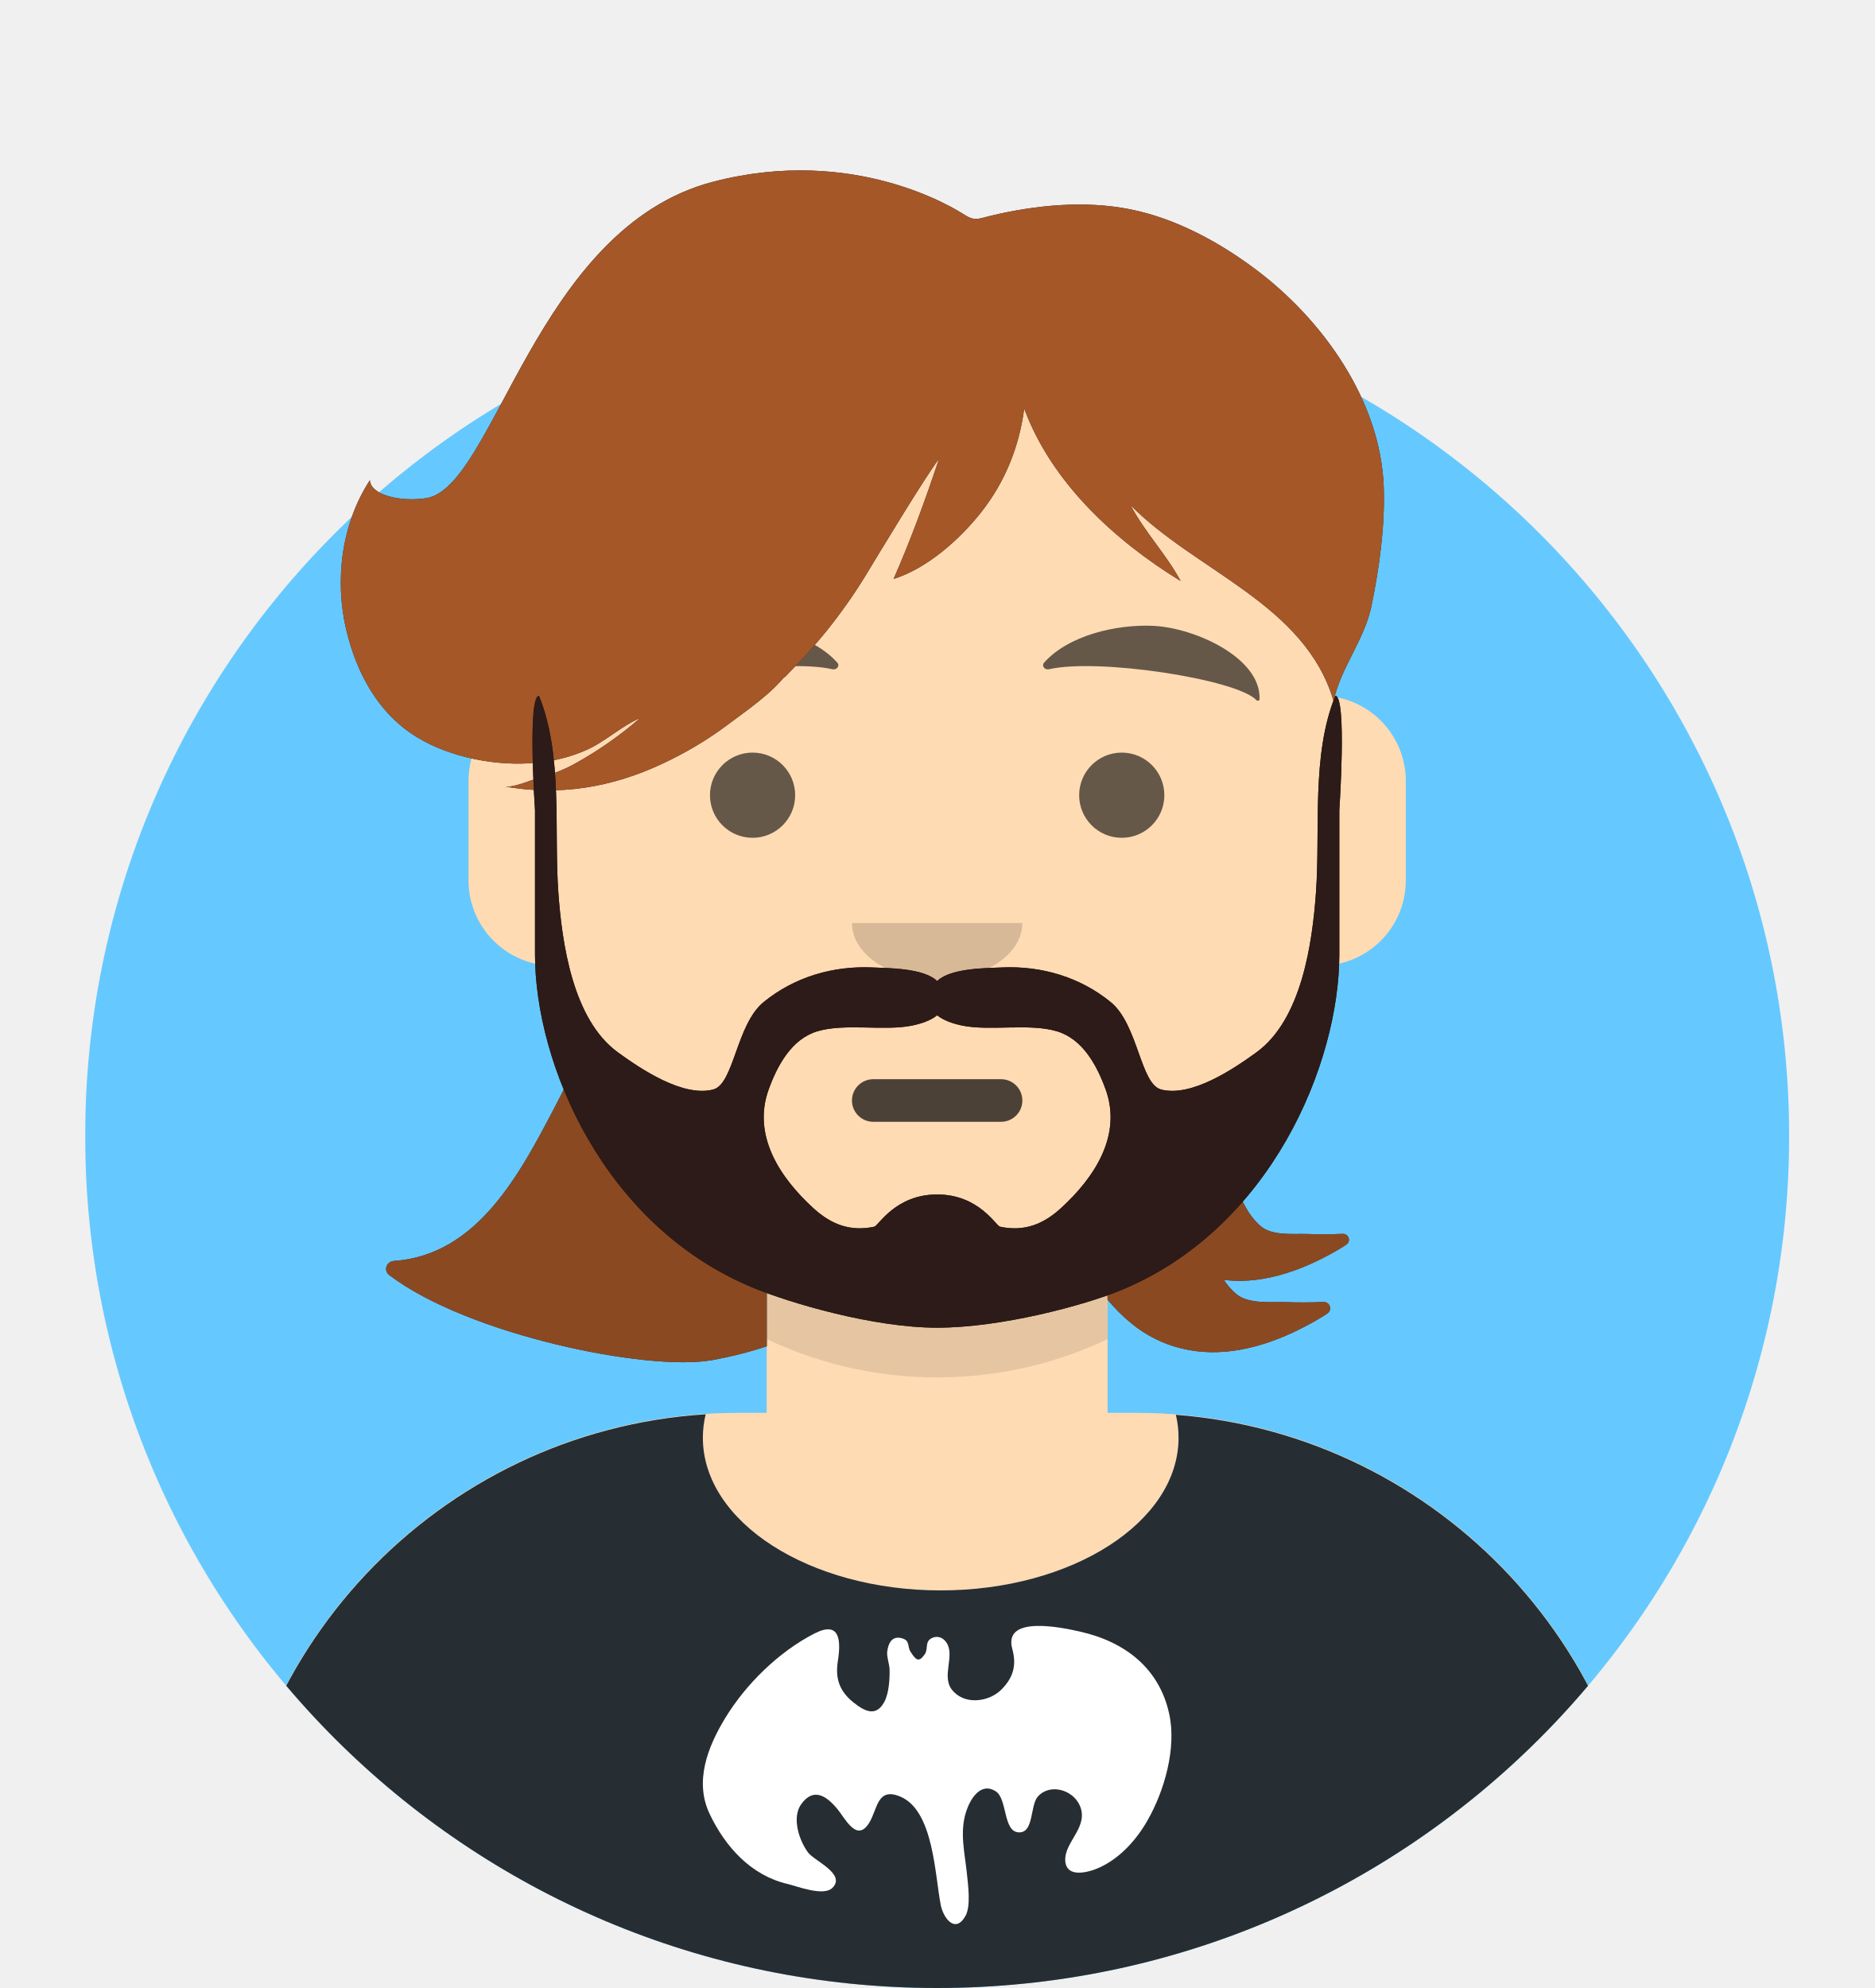
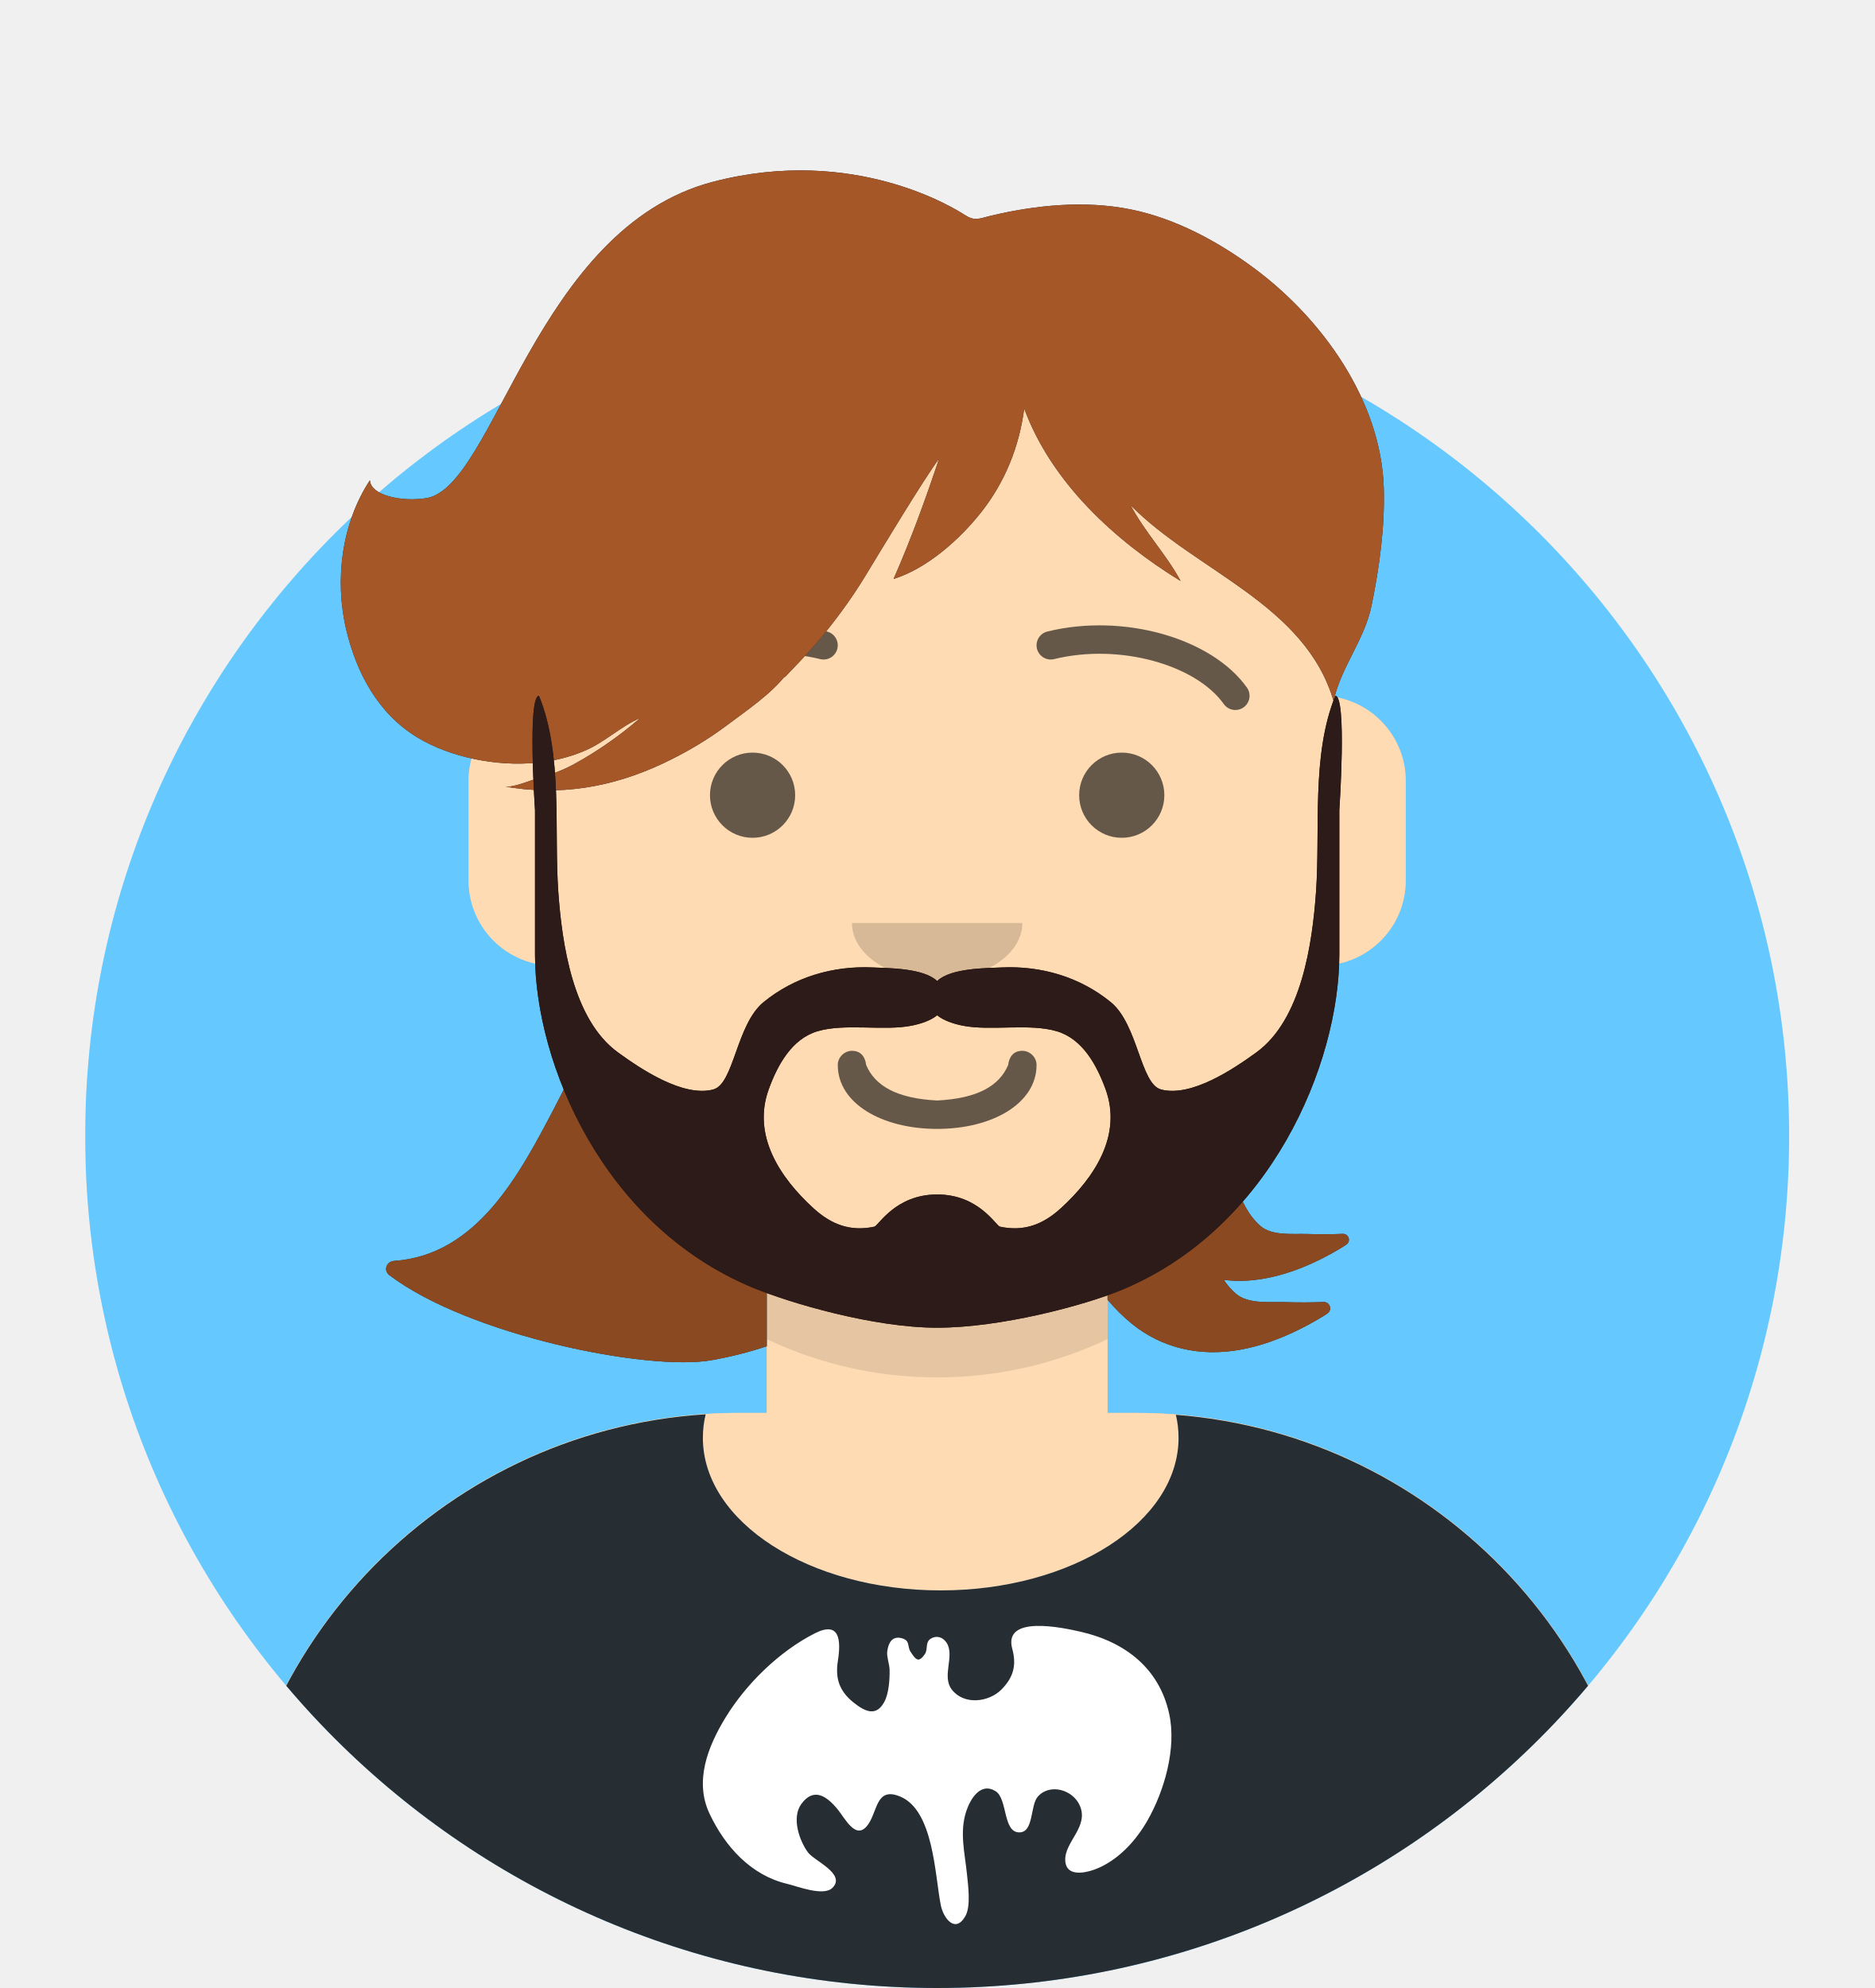
<svg xmlns="http://www.w3.org/2000/svg" xmlns:xlink="http://www.w3.org/1999/xlink" width="264px" height="280px" viewBox="0 0 264 280" version="1.1">
  <defs>
    <circle id="react-path-1" cx="120" cy="120" r="120" />
    <path d="M12,160 C12,226.274 65.726,280 132,280 C198.274,280 252,226.274 252,160 L264,160 L264,-1.42108547e-14 L-3.19744231e-14,-1.42108547e-14 L-3.19744231e-14,160 L12,160 Z" id="react-path-2" />
    <path d="M124,144.611 L124,163 L128,163 L128,163 C167.765,163 200,195.235 200,235 L200,244 L0,244 L0,235 C-4.86974701e-15,195.235 32.235,163 72,163 L72,163 L76,163 L76,144.611 C58.763,136.422 46.372,119.687 44.305,99.881 C38.48,99.058 34,94.052 34,88 L34,74 C34,68.054 38.325,63.118 44,62.166 L44,56 L44,56 C44,25.072 69.072,5.68137151e-15 100,0 L100,0 L100,0 C130.928,-5.68137151e-15 156,25.072 156,56 L156,62.166 C161.675,63.118 166,68.054 166,74 L166,88 C166,94.052 161.52,99.058 155.695,99.881 C153.628,119.687 141.237,136.422 124,144.611 Z" id="react-path-3" />
  </defs>
  <g id="Avataaar" stroke="none" stroke-width="1" fill="none" fill-rule="evenodd">
    <g transform="translate(-825, -1100)" id="Avataaar/Circle">
      <g transform="translate(825, 1100)">
        <g id="Circle" stroke-width="1" fill-rule="evenodd" transform="translate(12, 40)">
          <mask id="react-mask-4" fill="white">
            <use xlink:href="#react-path-1" />
          </mask>
          <use id="Circle-Background" fill="#E6E6E6" xlink:href="#react-path-1" />
          <g id="Color/Palette/Blue-01" mask="url(#react-mask-4)" fill="#65C9FF">
            <rect id="🖍Color" x="0" y="0" width="240" height="240" />
          </g>
        </g>
        <mask id="react-mask-5" fill="white">
          <use xlink:href="#react-path-2" />
        </mask>
        <g id="Mask" />
        <g id="Avataaar" stroke-width="1" fill-rule="evenodd" mask="url(#react-mask-5)">
          <g id="Body" transform="translate(32, 36)">
            <mask id="react-mask-6" fill="white">
              <use xlink:href="#react-path-3" />
            </mask>
            <use fill="#D0C6AC" xlink:href="#react-path-3" />
            <g id="Skin/👶🏽-03-Brown" mask="url(#react-mask-6)" fill="#FFDBB4">
              <g transform="translate(0, 0)" id="Color">
                <rect x="0" y="0" width="264" height="280" />
              </g>
            </g>
            <path d="M156,79 L156,102 C156,132.928 130.928,158 100,158 C69.072,158 44,132.928 44,102 L44,79 L44,94 C44,124.928 69.072,150 100,150 C130.928,150 156,124.928 156,94 L156,79 Z" id="Neck-Shadow" fill-opacity="0.1" fill="#000000" mask="url(#react-mask-6)" />
          </g>
          <g id="Clothing/Graphic-Shirt" transform="translate(0, 170)">
            <defs>
-               <path d="M165.624,29.268 C202.76,32.137 232,63.18 232,101.052 L232,110 L32,110 L32,101.052 C32,62.835 61.775,31.572 99.393,29.197 C99.134,30.274 99,31.377 99,32.5 C99,44.374 113.998,54 132.5,54 C151.002,54 166,44.374 166,32.5 C166,31.402 165.872,30.322 165.624,29.268 Z" id="react-path-4935" />
+               <path d="M165.624,29.268 C202.76,32.137 232,63.18 232,101.052 L232,110 L32,110 L32,101.052 C32,62.835 61.775,31.572 99.393,29.197 C99.134,30.274 99,31.377 99,32.5 C99,44.374 113.998,54 132.5,54 C151.002,54 166,44.374 166,32.5 C166,31.402 165.872,30.322 165.624,29.268 Z" id="react-path-143" />
            </defs>
-             <mask id="react-mask-4936" fill="white">
-               <use xlink:href="#react-path-4935" />
+             <mask id="react-mask-144" fill="white">
+               <use xlink:href="#react-path-143" />
            </mask>
-             <use id="Clothes" fill="#E6E6E6" fill-rule="evenodd" xlink:href="#react-path-4935" />
-             <g id="Color/Palette/Gray-01" mask="url(#react-mask-4936)" fill-rule="evenodd" fill="#262E33">
+             <use id="Clothes" fill="#E6E6E6" fill-rule="evenodd" xlink:href="#react-path-143" />
+             <g id="Color/Palette/Gray-01" mask="url(#react-mask-144)" fill-rule="evenodd" fill="#262E33">
              <rect id="🖍Color" x="0" y="0" width="264" height="110" />
            </g>
-             <g id="Clothing/Graphic/Bat" mask="url(#react-mask-4936)" fill-rule="evenodd" fill="#FFFFFF">
+             <g id="Clothing/Graphic/Bat" mask="url(#react-mask-144)" fill-rule="evenodd" fill="#FFFFFF">
              <g transform="translate(77, 58)" id="Batman!">
                <path d="M87.685,13.403 C86.292,6.972 81.476,3.253 75.184,1.817 C72.659,1.24 64.272,-0.57 65.578,4.225 C66.171,6.397 65.841,8.189 64.025,9.991 C62.255,11.746 58.794,12.191 57.073,9.98 C55.599,8.085 57.5,5.259 56.352,3.413 C55.906,2.696 55.136,2.33 54.324,2.681 C53.183,3.175 53.79,4.236 53.251,4.999 C52.402,6.202 52.006,5.825 51.242,4.626 C50.762,3.872 51.233,3.051 49.995,2.729 C48.562,2.357 48.092,3.557 47.963,4.652 C47.881,5.339 48.285,6.444 48.299,7.14 C48.326,8.504 48.208,10.463 47.574,11.669 C46.449,13.806 44.87,13.122 43.191,11.765 C41.211,10.163 40.63,8.38 41.013,5.948 C41.472,3.031 41.305,0.239 37.733,2.064 C32.713,4.628 28.054,9.199 25.145,13.983 C22.7,18.003 20.776,22.876 22.942,27.456 C25.152,32.131 28.804,36.146 33.908,37.339 C35.229,37.648 39,39.15 40.253,37.891 C42.2,35.934 37.705,34.108 36.818,32.916 C35.56,31.226 34.481,28.001 35.861,26.094 C37.621,23.667 39.46,25.02 40.906,26.738 C42.042,28.086 43.655,31.564 45.412,28.76 C46.621,26.829 46.513,23.658 49.812,25.043 C54.527,27.021 54.672,36.155 55.512,40.334 C55.879,42.164 57.547,44.398 58.983,41.859 C59.772,40.463 59.346,37.438 59.202,35.996 C58.906,33.011 58.123,30.076 59.093,27.119 C59.654,25.408 61.093,22.959 63.222,24.275 C64.947,25.341 64.228,30.091 66.575,30.082 C68.641,30.075 68.077,26.291 69.178,25.043 C70.857,23.139 74.094,24.044 75.087,26.292 C76.424,29.317 72.885,31.418 73.044,34.077 C73.198,36.668 76.538,35.657 77.935,35 C80.806,33.649 83.053,31.147 84.61,28.429 C87.017,24.225 88.735,18.207 87.685,13.403" />
              </g>
            </g>
          </g>
          <g id="Face" transform="translate(76, 82)" fill="#000000">
-             <g id="Mouth/Serious" transform="translate(2, 52)" fill="#000000" fill-opacity="0.7">
-               <rect id="Why-so-serious?" x="42" y="18" width="24" height="6" rx="3" />
+             <g id="Mouth/Twinkle" transform="translate(2, 52)" fill-opacity="0.6" fill-rule="nonzero" fill="#000000">
+               <path d="M40,16 C40,21.372 46.158,25 54,25 C61.842,25 68,21.372 68,16 C68,14.895 67.05,14 66,14 C64.707,14 64.13,14.905 64,16 C62.758,18.938 59.683,20.716 54,21 C48.317,20.716 45.242,18.938 44,16 C43.87,14.905 43.293,14 42,14 C40.95,14 40,14.895 40,16 Z" id="Mouth" />
            </g>
            <g id="Nose/Default" transform="translate(28, 40)" fill-opacity="0.16">
              <path d="M16,8 C16,12.418 21.373,16 28,16 L28,16 C34.627,16 40,12.418 40,8" id="Nose" />
            </g>
            <g id="Eyes/Default-😀" transform="translate(0, 8)" fill-opacity="0.6">
              <circle id="Eye" cx="30" cy="22" r="6" />
              <circle id="Eye" cx="82" cy="22" r="6" />
            </g>
-             <g id="Eyebrow/Natural/Default-Natural" fill-opacity="0.6">
-               <path d="M26.039,6.21 C20.278,6.983 11.293,12.005 12.044,17.818 C12.069,18.008 12.357,18.067 12.481,17.908 C14.967,14.72 34.193,10.037 41.194,11.015 C41.835,11.104 42.258,10.443 41.821,10.03 C38.077,6.495 31.2,5.512 26.039,6.21" id="Eyebrow" transform="translate(27, 12) rotate(5) translate(-27, -12) " />
-               <path d="M85.039,6.21 C79.278,6.983 70.293,12.005 71.044,17.818 C71.069,18.008 71.357,18.067 71.481,17.908 C73.967,14.72 93.193,10.037 100.194,11.015 C100.835,11.104 101.258,10.443 100.821,10.03 C97.077,6.495 90.2,5.512 85.039,6.21" id="Eyebrow" transform="translate(86, 12) scale(-1, 1) rotate(5) translate(-86, -12) " />
+             <g id="Eyebrow/Outline/Default" fill-opacity="0.6">
+               <g id="I-Browse" transform="translate(12, 6)">
+                 <path d="M3.63,11.159 C7.545,5.65 18.278,2.561 27.523,4.831 C28.596,5.095 29.679,4.439 29.942,3.366 C30.206,2.293 29.55,1.21 28.477,0.947 C17.74,-1.69 5.312,1.887 0.37,8.841 C-0.27,9.742 -0.059,10.99 0.841,11.63 C1.742,12.27 2.99,12.059 3.63,11.159 Z" id="Eyebrow" fill-rule="nonzero" />
+                 <path d="M61.63,11.159 C65.545,5.65 76.278,2.561 85.523,4.831 C86.596,5.095 87.679,4.439 87.942,3.366 C88.206,2.293 87.55,1.21 86.477,0.947 C75.74,-1.69 63.312,1.887 58.37,8.841 C57.73,9.742 57.941,10.99 58.841,11.63 C59.742,12.27 60.99,12.059 61.63,11.159 Z" id="Eyebrow" fill-rule="nonzero" transform="translate(73.00015, 6.039198) scale(-1, 1) translate(-73.00015, -6.039198) " />
+               </g>
            </g>
          </g>
          <g id="Top" stroke-width="1" fill-rule="evenodd">
            <defs>
-               <rect id="react-path-4891" x="0" y="0" width="264" height="280" />
-               <path d="M175.126,166.898 C175.841,169.138 176.875,171.231 178.555,172.686 C180.176,174.09 183.068,173.745 185.099,173.803 C186.771,173.851 188.445,173.856 190.115,173.784 C190.954,173.747 191.328,174.798 190.649,175.282 C190.519,175.374 190.389,175.463 190.258,175.544 C189.208,176.199 188.118,176.803 187.009,177.356 C184.485,178.614 181.821,179.6 179.027,180.09 C177.111,180.427 175.211,180.49 173.373,180.267 C173.859,180.987 174.42,181.642 175.072,182.208 C176.801,183.708 179.888,183.34 182.055,183.401 C183.839,183.453 185.626,183.458 187.408,183.381 C188.303,183.342 188.703,184.465 187.978,184.982 C187.839,185.081 187.701,185.175 187.562,185.262 C186.44,185.962 185.278,186.608 184.093,187.199 C181.4,188.544 178.557,189.597 175.575,190.121 C170.075,191.087 164.706,189.944 160.381,186.413 C159.164,185.42 158.027,184.288 157,183.053 L157,180.611 C163.95,177.31 170.111,172.619 175.126,166.898 Z M81.315,151.594 C80.573,153.139 79.805,154.673 79.006,156.191 C74.211,165.3 68.242,176.793 56.499,177.596 C55.411,177.671 54.98,178.943 55.829,179.588 C66.949,188.041 92.261,193.187 101.274,191.57 C104.095,191.063 106.639,190.402 109,189.61 L109,180.611 C96.563,174.703 86.648,164.344 81.315,151.594 Z M195.906,68.68 C196.081,74.187 195.289,79.907 194.185,85.296 C193.19,90.148 189.87,93.971 188.837,98.729 C184.81,85.048 169.433,80.484 160.242,71.155 C162.239,74.948 165.291,78.103 167.294,81.833 C158.047,76.168 149.088,67.954 145.262,57.538 C144.555,62.936 142.546,67.928 139.154,72.204 C136.143,76 131.572,80.074 126.859,81.544 C129.287,76.037 131.361,70.327 133.266,64.619 C131.25,67.236 124.569,78.353 122.891,81.109 C121.235,83.83 119.378,86.426 117.384,88.912 C116.451,90.075 115.455,91.199 114.453,92.303 C113.869,92.946 113.274,93.578 112.666,94.198 C112.451,94.417 110.824,96.207 111.754,95.004 C109.538,97.806 106.276,99.983 103.443,102.113 C100.591,104.257 97.483,106.081 94.252,107.589 C87.093,110.932 79.74,112.148 71.933,110.752 C73.128,111.051 75.653,109.906 76.889,109.57 C78.698,109.078 80.363,108.453 82.002,107.546 C85.275,105.735 88.351,103.576 91.178,101.128 C88.471,102.28 86.273,104.462 83.514,105.671 C81.227,106.674 78.967,107.197 76.482,107.437 C71.02,107.966 64.487,106.717 59.761,103.85 C54.269,100.517 51.219,94.799 49.772,88.713 C48.091,81.646 49.136,73.673 53.099,67.639 C53.234,69.782 57.535,70.703 61.015,70.166 C70.673,68.675 76.418,32.118 101.442,25.6 C121.403,20.4 135.651,29.474 136.862,30.257 C138.299,31.185 138.85,30.797 140.483,30.405 C146.829,28.885 153.741,28.196 160.188,29.478 C166.528,30.74 172.606,34.024 177.747,37.856 C187.274,44.957 195.509,56.438 195.906,68.68 Z" id="react-path-4892" />
-               <path d="M65.18,77.737 C67.363,76.105 80.407,75.479 82.758,74.089 C83.492,73.655 84.061,73.216 84.5,72.78 C84.939,73.216 85.509,73.655 86.242,74.089 C88.593,75.479 101.637,76.105 103.82,77.737 C106.03,79.391 107.644,83.185 107.467,86.151 C107.255,89.71 103.361,98.203 93.672,99.181 C91.558,96.828 88.237,95.31 84.5,95.31 C80.763,95.31 77.442,96.828 75.328,99.181 C65.639,98.203 61.745,89.71 61.533,86.151 C61.357,83.185 62.97,79.391 65.18,77.737 M103.142,94.906 C103.143,94.906 103.145,94.905 103.146,94.905 C103.144,94.905 103.143,94.906 103.142,94.906 M65.845,94.901 C65.849,94.903 65.857,94.906 65.862,94.908 C65.857,94.906 65.851,94.903 65.845,94.901 M144.863,55.985 C144.474,50.03 143.278,44.152 142.234,38.286 C141.953,36.707 140.424,26 139.735,26 C139.502,35.109 138.702,44.08 137.67,53.139 C137.361,55.848 137.038,58.556 136.825,61.274 C136.654,63.47 136.96,66.122 136.428,68.246 C135.749,70.952 132.348,73.478 129.703,74.411 C123.103,76.737 117.598,67.108 111.961,64.291 C104.643,60.635 92.064,59.764 84.582,64.53 C76.936,59.764 64.357,60.635 57.039,64.291 C51.402,67.108 45.897,76.737 39.297,74.411 C36.652,73.478 33.25,70.952 32.572,68.246 C32.04,66.122 32.346,63.47 32.175,61.274 C31.962,58.556 31.639,55.848 31.33,53.139 C30.298,44.08 29.497,35.109 29.265,26 C28.576,26 27.047,36.707 26.766,38.286 C25.722,44.152 24.526,50.03 24.138,55.985 C23.739,62.105 24.215,68.167 25.47,74.163 C26.069,77.028 26.769,79.876 27.519,82.704 C28.353,85.847 27.199,91.966 27.572,95.192 C28.279,101.296 31.154,113.2 34.383,118.451 C35.944,120.989 37.773,122.574 39.816,124.619 C41.783,126.588 42.604,129.64 44.726,131.737 C48.682,135.645 54.446,137.971 60.366,138.543 C65.677,143.05 74.506,146 84.5,146 C94.495,146 103.323,143.05 108.635,138.543 C114.554,137.971 120.318,135.645 124.274,131.737 C126.396,129.64 127.217,126.588 129.184,124.619 C131.226,122.574 133.056,120.989 134.617,118.451 C137.846,113.2 140.721,101.296 141.428,95.192 C141.801,91.966 140.647,85.847 141.481,82.704 C142.232,79.876 142.931,77.028 143.531,74.163 C144.785,68.167 145.261,62.105 144.863,55.985 Z" id="react-path-4893" />
+               <rect id="react-path-127" x="0" y="0" width="264" height="280" />
+               <path d="M175.126,166.898 C175.841,169.138 176.875,171.231 178.555,172.686 C180.176,174.09 183.068,173.745 185.099,173.803 C186.771,173.851 188.445,173.856 190.115,173.784 C190.954,173.747 191.328,174.798 190.649,175.282 C190.519,175.374 190.389,175.463 190.258,175.544 C189.208,176.199 188.118,176.803 187.009,177.356 C184.485,178.614 181.821,179.6 179.027,180.09 C177.111,180.427 175.211,180.49 173.373,180.267 C173.859,180.987 174.42,181.642 175.072,182.208 C176.801,183.708 179.888,183.34 182.055,183.401 C183.839,183.453 185.626,183.458 187.408,183.381 C188.303,183.342 188.703,184.465 187.978,184.982 C187.839,185.081 187.701,185.175 187.562,185.262 C186.44,185.962 185.278,186.608 184.093,187.199 C181.4,188.544 178.557,189.597 175.575,190.121 C170.075,191.087 164.706,189.944 160.381,186.413 C159.164,185.42 158.027,184.288 157,183.053 L157,180.611 C163.95,177.31 170.111,172.619 175.126,166.898 Z M81.315,151.594 C80.573,153.139 79.805,154.673 79.006,156.191 C74.211,165.3 68.242,176.793 56.499,177.596 C55.411,177.671 54.98,178.943 55.829,179.588 C66.949,188.041 92.261,193.187 101.274,191.57 C104.095,191.063 106.639,190.402 109,189.61 L109,180.611 C96.563,174.703 86.648,164.344 81.315,151.594 Z M195.906,68.68 C196.081,74.187 195.289,79.907 194.185,85.296 C193.19,90.148 189.87,93.971 188.837,98.729 C184.81,85.048 169.433,80.484 160.242,71.155 C162.239,74.948 165.291,78.103 167.294,81.833 C158.047,76.168 149.088,67.954 145.262,57.538 C144.555,62.936 142.546,67.928 139.154,72.204 C136.143,76 131.572,80.074 126.859,81.544 C129.287,76.037 131.361,70.327 133.266,64.619 C131.25,67.236 124.569,78.353 122.891,81.109 C121.235,83.83 119.378,86.426 117.384,88.912 C116.451,90.075 115.455,91.199 114.453,92.303 C113.869,92.946 113.274,93.578 112.666,94.198 C112.451,94.417 110.824,96.207 111.754,95.004 C109.538,97.806 106.276,99.983 103.443,102.113 C100.591,104.257 97.483,106.081 94.252,107.589 C87.093,110.932 79.74,112.148 71.933,110.752 C73.128,111.051 75.653,109.906 76.889,109.57 C78.698,109.078 80.363,108.453 82.002,107.546 C85.275,105.735 88.351,103.576 91.178,101.128 C88.471,102.28 86.273,104.462 83.514,105.671 C81.227,106.674 78.967,107.197 76.482,107.437 C71.02,107.966 64.487,106.717 59.761,103.85 C54.269,100.517 51.219,94.799 49.772,88.713 C48.091,81.646 49.136,73.673 53.099,67.639 C53.234,69.782 57.535,70.703 61.015,70.166 C70.673,68.675 76.418,32.118 101.442,25.6 C121.403,20.4 135.651,29.474 136.862,30.257 C138.299,31.185 138.85,30.797 140.483,30.405 C146.829,28.885 153.741,28.196 160.188,29.478 C166.528,30.74 172.606,34.024 177.747,37.856 C187.274,44.957 195.509,56.438 195.906,68.68 Z" id="react-path-128" />
+               <path d="M65.18,77.737 C67.363,76.105 80.407,75.479 82.758,74.089 C83.492,73.655 84.061,73.216 84.5,72.78 C84.939,73.216 85.509,73.655 86.242,74.089 C88.593,75.479 101.637,76.105 103.82,77.737 C106.03,79.391 107.644,83.185 107.467,86.151 C107.255,89.71 103.361,98.203 93.672,99.181 C91.558,96.828 88.237,95.31 84.5,95.31 C80.763,95.31 77.442,96.828 75.328,99.181 C65.639,98.203 61.745,89.71 61.533,86.151 C61.357,83.185 62.97,79.391 65.18,77.737 M103.142,94.906 C103.143,94.906 103.145,94.905 103.146,94.905 C103.144,94.905 103.143,94.906 103.142,94.906 M65.845,94.901 C65.849,94.903 65.857,94.906 65.862,94.908 C65.857,94.906 65.851,94.903 65.845,94.901 M144.863,55.985 C144.474,50.03 143.278,44.152 142.234,38.286 C141.953,36.707 140.424,26 139.735,26 C139.502,35.109 138.702,44.08 137.67,53.139 C137.361,55.848 137.038,58.556 136.825,61.274 C136.654,63.47 136.96,66.122 136.428,68.246 C135.749,70.952 132.348,73.478 129.703,74.411 C123.103,76.737 117.598,67.108 111.961,64.291 C104.643,60.635 92.064,59.764 84.582,64.53 C76.936,59.764 64.357,60.635 57.039,64.291 C51.402,67.108 45.897,76.737 39.297,74.411 C36.652,73.478 33.25,70.952 32.572,68.246 C32.04,66.122 32.346,63.47 32.175,61.274 C31.962,58.556 31.639,55.848 31.33,53.139 C30.298,44.08 29.497,35.109 29.265,26 C28.576,26 27.047,36.707 26.766,38.286 C25.722,44.152 24.526,50.03 24.138,55.985 C23.739,62.105 24.215,68.167 25.47,74.163 C26.069,77.028 26.769,79.876 27.519,82.704 C28.353,85.847 27.199,91.966 27.572,95.192 C28.279,101.296 31.154,113.2 34.383,118.451 C35.944,120.989 37.773,122.574 39.816,124.619 C41.783,126.588 42.604,129.64 44.726,131.737 C48.682,135.645 54.446,137.971 60.366,138.543 C65.677,143.05 74.506,146 84.5,146 C94.495,146 103.323,143.05 108.635,138.543 C114.554,137.971 120.318,135.645 124.274,131.737 C126.396,129.64 127.217,126.588 129.184,124.619 C131.226,122.574 133.056,120.989 134.617,118.451 C137.846,113.2 140.721,101.296 141.428,95.192 C141.801,91.966 140.647,85.847 141.481,82.704 C142.232,79.876 142.931,77.028 143.531,74.163 C144.785,68.167 145.261,62.105 144.863,55.985 Z" id="react-path-129" />
            </defs>
-             <mask id="react-mask-4889" fill="white">
-               <use xlink:href="#react-path-4891" />
+             <mask id="react-mask-125" fill="white">
+               <use xlink:href="#react-path-127" />
            </mask>
            <g id="Mask" />
-             <g id="Top/Short-Hair/Shaggy-Mullet" mask="url(#react-mask-4889)">
+             <g id="Top/Short-Hair/Shaggy-Mullet" mask="url(#react-mask-125)">
              <g transform="translate(-1, 0)">
-                 <mask id="react-mask-4890" fill="white">
-                   <use xlink:href="#react-path-4892" />
+                 <mask id="react-mask-126" fill="white">
+                   <use xlink:href="#react-path-128" />
                </mask>
-                 <use id="Hair" stroke="none" fill="#1D2633" fill-rule="evenodd" xlink:href="#react-path-4892" />
-                 <g id="Skin/👶🏽-03-Brown" mask="url(#react-mask-4890)" fill="#A55728">
+                 <use id="Hair" stroke="none" fill="#1D2633" fill-rule="evenodd" xlink:href="#react-path-128" />
+                 <g id="Skin/👶🏽-03-Brown" mask="url(#react-mask-126)" fill="#A55728">
                  <g transform="translate(0, 0) " id="Color">
                    <rect x="0" y="0" width="264" height="280" />
                  </g>
                </g>
                <path d="M175.126,166.898 C175.841,169.138 176.875,171.231 178.555,172.686 C180.176,174.09 183.068,173.745 185.099,173.803 C186.771,173.851 188.445,173.856 190.115,173.784 C190.954,173.747 191.328,174.798 190.649,175.282 C190.519,175.374 190.389,175.463 190.258,175.544 C189.208,176.199 188.118,176.803 187.009,177.356 C184.485,178.614 181.821,179.6 179.027,180.09 C177.111,180.427 175.211,180.49 173.373,180.267 C173.859,180.987 174.42,181.642 175.072,182.208 C176.801,183.708 179.888,183.34 182.055,183.401 C183.839,183.453 185.626,183.458 187.408,183.381 C188.303,183.342 188.703,184.465 187.978,184.982 C187.839,185.081 187.701,185.175 187.562,185.262 C186.44,185.962 185.278,186.608 184.093,187.199 C181.4,188.544 178.557,189.597 175.575,190.121 C170.075,191.087 164.706,189.944 160.381,186.413 C159.164,185.42 158.027,184.288 157,183.053 L157,180.611 C163.95,177.31 170.111,172.619 175.126,166.898 Z M81.315,151.594 C80.573,153.139 79.805,154.673 79.006,156.191 C74.211,165.3 68.242,176.793 56.499,177.596 C55.411,177.671 54.98,178.943 55.829,179.588 C66.949,188.041 92.261,193.187 101.274,191.57 C104.095,191.063 106.639,190.402 109,189.61 L109,180.611 C96.563,174.703 86.648,164.344 81.315,151.594 Z" id="Shadow" stroke="none" fill-opacity="0.16" fill="#000000" fill-rule="evenodd" />
                <g id="Facial-Hair/Beard-Light" transform="translate(49, 72)">
                  <defs>
-                     <path d="M101.428,98.169 C98.915,100.463 96.237,101.494 92.853,100.773 C92.271,100.649 89.896,96.235 84,96.235 C78.103,96.235 75.729,100.649 75.147,100.773 C71.762,101.494 69.085,100.463 66.571,98.169 C61.846,93.856 57.917,87.908 60.278,81.419 C61.508,78.037 63.51,74.324 67.151,73.246 C71.038,72.096 76.497,73.244 80.415,72.458 C81.684,72.204 83.071,71.751 84,71 C84.929,71.751 86.316,72.204 87.585,72.458 C91.503,73.244 96.961,72.096 100.849,73.246 C104.49,74.324 106.491,78.037 107.722,81.419 C110.083,87.908 106.154,93.856 101.428,98.169 M140.081,26 C136.671,34.4 137.988,44.858 137.357,53.676 C136.844,60.843 135.337,71.586 128.973,76.215 C125.718,78.582 119.794,82.56 115.542,81.45 C112.615,80.686 112.302,72.29 108.455,69.147 C104.092,65.582 98.643,64.016 93.149,64.258 C90.779,64.362 85.984,64.337 84,66.16 C82.016,64.337 77.222,64.362 74.851,64.258 C69.357,64.016 63.908,65.582 59.545,69.147 C55.698,72.29 55.386,80.686 52.458,81.45 C48.206,82.56 42.282,78.582 39.027,76.215 C32.662,71.586 31.156,60.843 30.643,53.676 C30.012,44.858 31.329,34.4 27.919,26 C26.26,26 27.354,42.129 27.354,42.129 L27.354,62.485 C27.386,77.773 36.935,100.655 58.108,109.393 C63.286,111.53 75.015,115 84,115 C92.985,115 104.714,111.86 109.892,109.723 C131.065,100.986 140.614,77.773 140.646,62.485 L140.646,42.129 C140.646,42.129 141.74,26 140.081,26" id="react-path-4924" />
+                     <path d="M101.428,98.169 C98.915,100.463 96.237,101.494 92.853,100.773 C92.271,100.649 89.896,96.235 84,96.235 C78.103,96.235 75.729,100.649 75.147,100.773 C71.762,101.494 69.085,100.463 66.571,98.169 C61.846,93.856 57.917,87.908 60.278,81.419 C61.508,78.037 63.51,74.324 67.151,73.246 C71.038,72.096 76.497,73.244 80.415,72.458 C81.684,72.204 83.071,71.751 84,71 C84.929,71.751 86.316,72.204 87.585,72.458 C91.503,73.244 96.961,72.096 100.849,73.246 C104.49,74.324 106.491,78.037 107.722,81.419 C110.083,87.908 106.154,93.856 101.428,98.169 M140.081,26 C136.671,34.4 137.988,44.858 137.357,53.676 C136.844,60.843 135.337,71.586 128.973,76.215 C125.718,78.582 119.794,82.56 115.542,81.45 C112.615,80.686 112.302,72.29 108.455,69.147 C104.092,65.582 98.643,64.016 93.149,64.258 C90.779,64.362 85.984,64.337 84,66.16 C82.016,64.337 77.222,64.362 74.851,64.258 C69.357,64.016 63.908,65.582 59.545,69.147 C55.698,72.29 55.386,80.686 52.458,81.45 C48.206,82.56 42.282,78.582 39.027,76.215 C32.662,71.586 31.156,60.843 30.643,53.676 C30.012,44.858 31.329,34.4 27.919,26 C26.26,26 27.354,42.129 27.354,42.129 L27.354,62.485 C27.386,77.773 36.935,100.655 58.108,109.393 C63.286,111.53 75.015,115 84,115 C92.985,115 104.714,111.86 109.892,109.723 C131.065,100.986 140.614,77.773 140.646,62.485 L140.646,42.129 C140.646,42.129 141.74,26 140.081,26" id="react-path-140" />
                  </defs>
-                   <mask id="react-mask-4923" fill="white">
-                     <use xlink:href="#react-path-4924" />
+                   <mask id="react-mask-139" fill="white">
+                     <use xlink:href="#react-path-140" />
                  </mask>
-                   <use id="Lite-Beard" fill="#331B0C" fill-rule="evenodd" xlink:href="#react-path-4924" />
-                   <g id="Color/Hair/Brown" mask="url(#react-mask-4923)" fill="#2C1B18">
+                   <use id="Lite-Beard" fill="#331B0C" fill-rule="evenodd" xlink:href="#react-path-140" />
+                   <g id="Color/Hair/Brown" mask="url(#react-mask-139)" fill="#2C1B18">
                    <g transform="translate(-32, 0)" id="Color">
                      <rect x="0" y="0" width="264" height="244" />
                    </g>
                  </g>
                </g>
              </g>
            </g>
          </g>
        </g>
      </g>
    </g>
  </g>
</svg>
